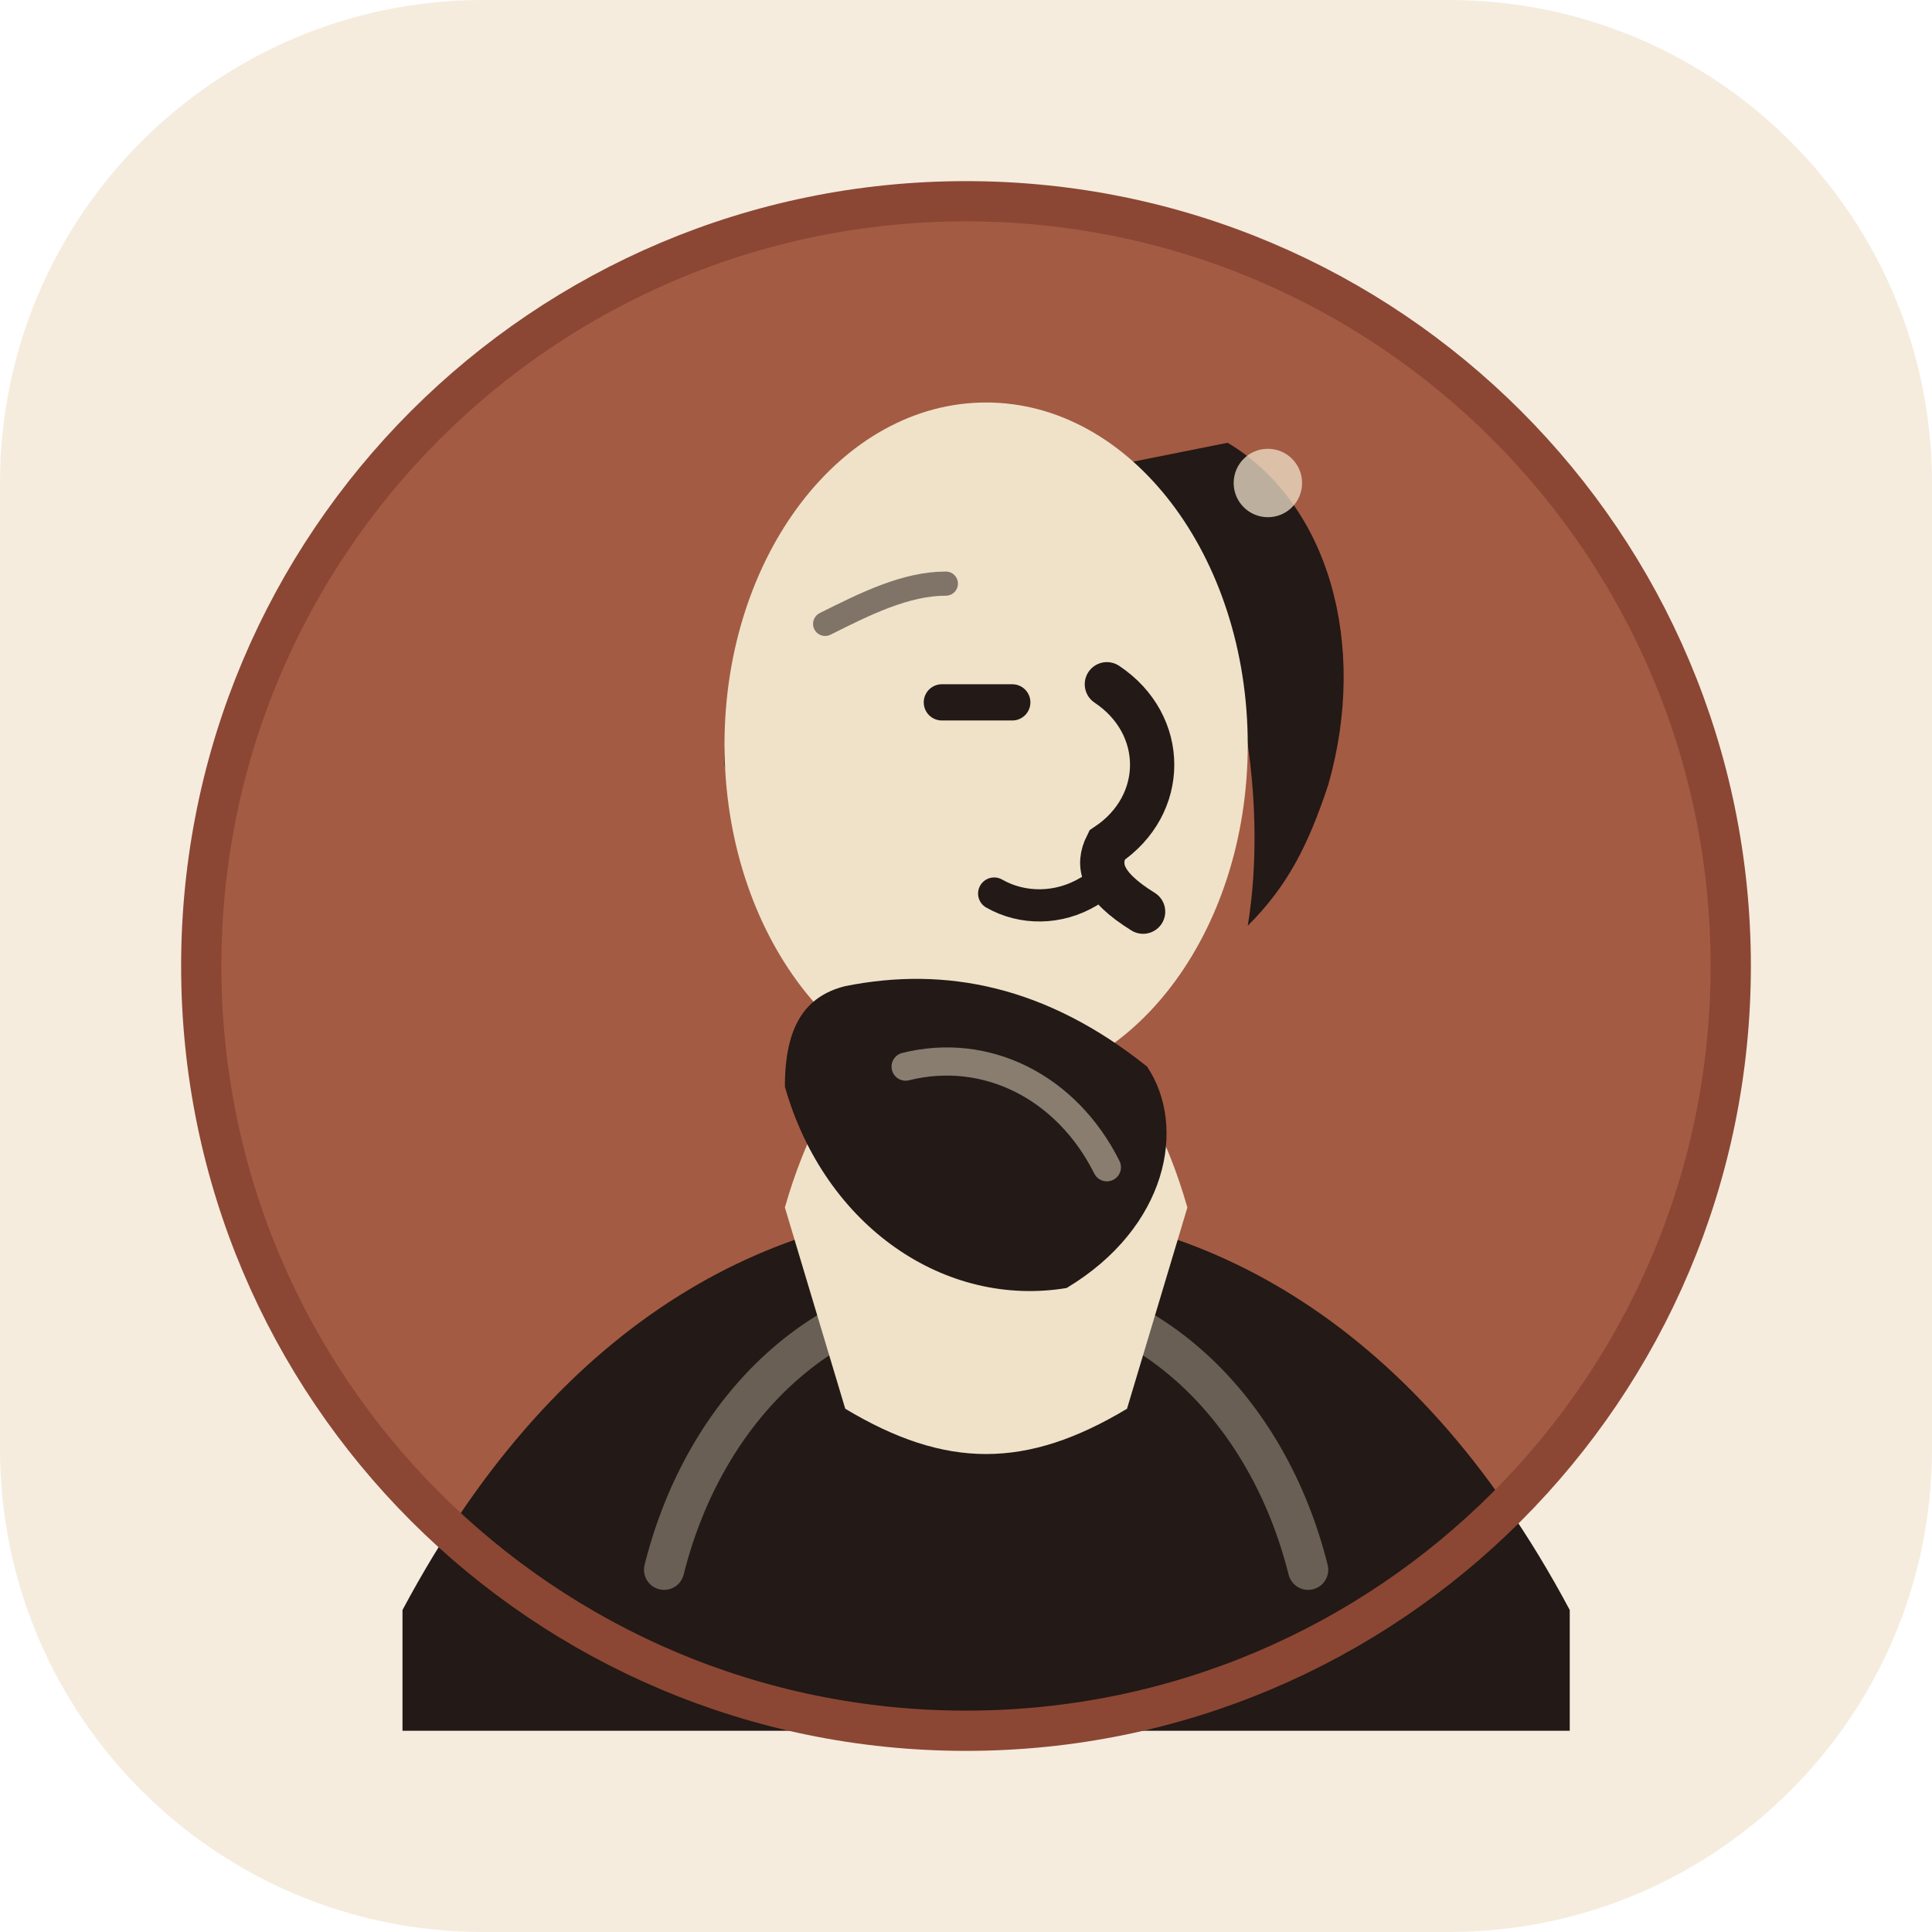
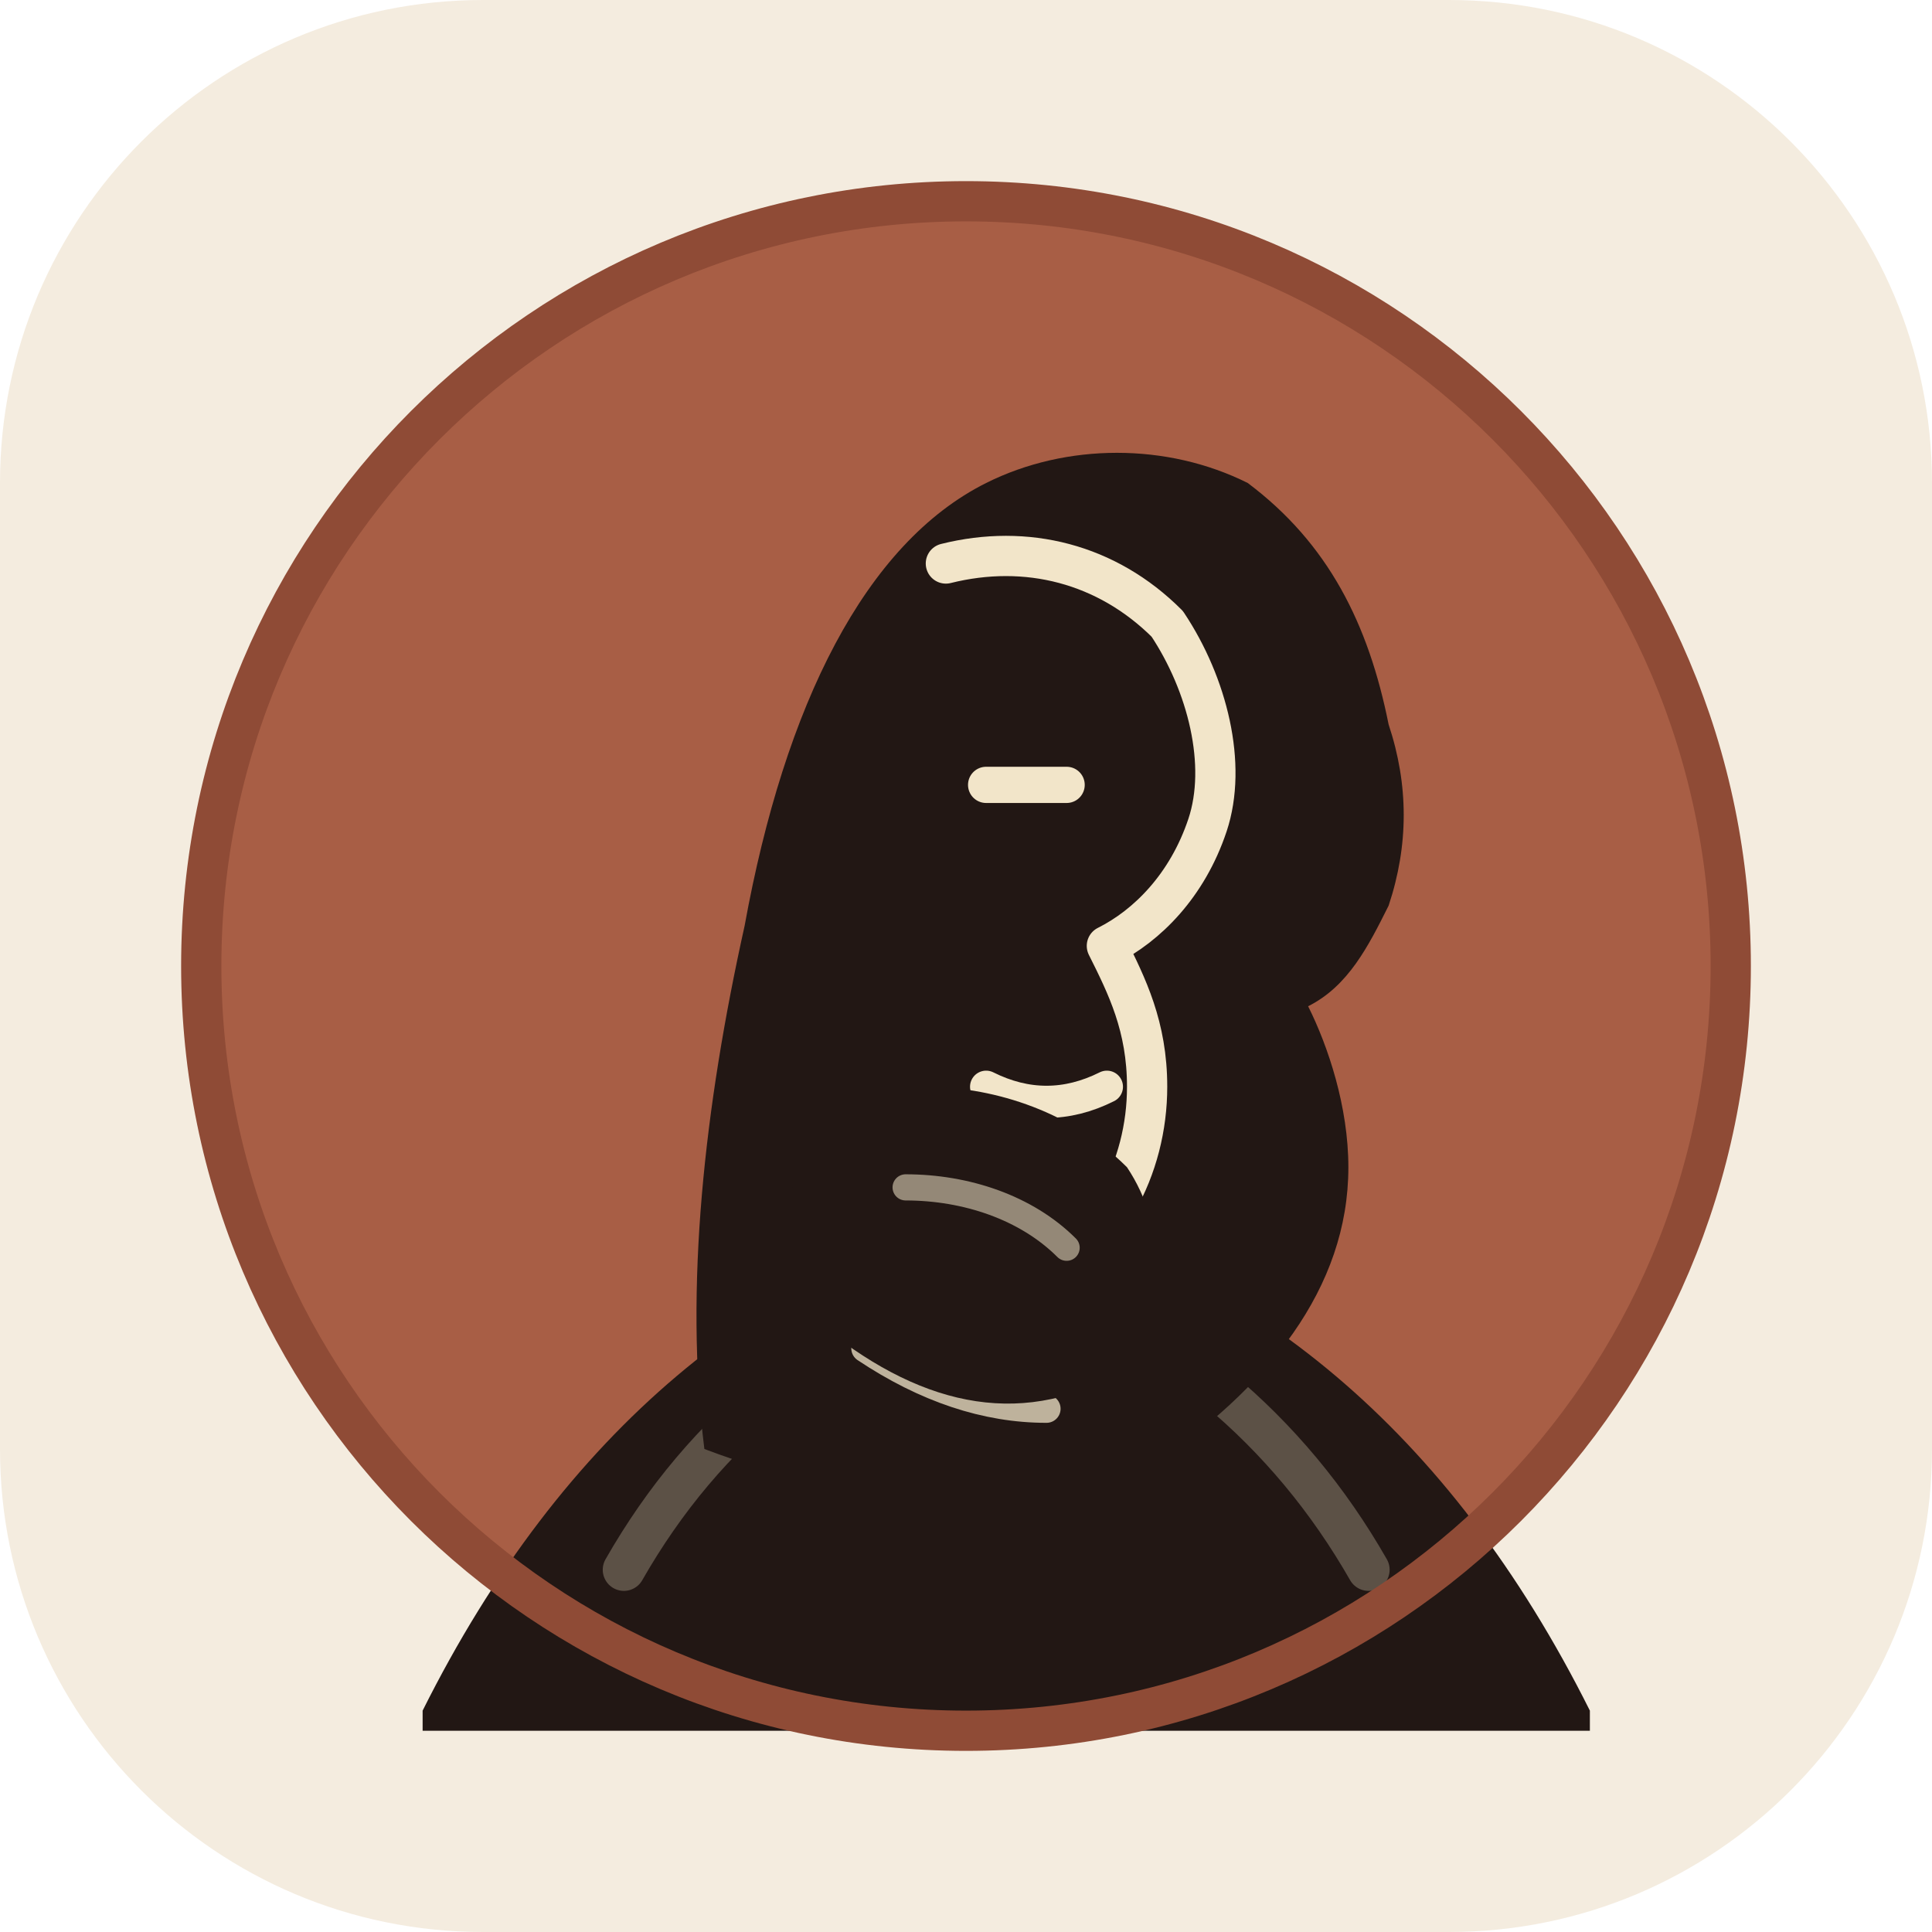
- <svg xmlns="http://www.w3.org/2000/svg" viewBox="0 0 96 96" role="img" aria-labelledby="title desc">
-   <rect width="96" height="96" rx="24" fill="#f5ecde" />
-   <circle cx="48" cy="48" r="38" fill="#a45b43" />
-   <path d="M 20 80 C 28 65 39 60 49 60 C 59 60 70 65 78 80 L 78 86 L 20 86 Z" fill="#231916" />
-   <path d="M 33 78 C 35 70 41 64 49 64 C 57 64 63 70 65 78" stroke="#efe2c9" stroke-width="2" stroke-linecap="round" opacity="0.35" fill="none" />
-   <path d="M 36 38 C 36 30 40 24 46 22 C 41 28 40 38 42 46 C 39 45 37 42 36 38 Z" fill="#231916" />
-   <path d="M 61 22 C 66 25 68 32 66 39 C 65 42 64 44 62 46 C 63 40 62 30 56 23 Z" fill="#231916" />
-   <path d="M 39 60 C 41 53 45 49 49 49 C 53 49 57 53 59 60 L 56 70 C 51 73 47 73 42 70 Z" fill="#efe2c9" />
-   <ellipse cx="49" cy="37" rx="13" ry="17" fill="#efe2c9" />
-   <path d="M 41 31 C 43 30 45 29 47 29" stroke="#231916" stroke-width="1.2" stroke-linecap="round" opacity="0.55" />
-   <path d="M 55 34 C 58 36 58 40 55 42 C 54.5 43 54.7 44 56.8 45.3" stroke="#231916" stroke-width="2.2" stroke-linecap="round" fill="none" />
-   <path d="M 46.8 34.9 L 50.3 34.9" stroke="#231916" stroke-width="1.8" stroke-linecap="round" />
-   <path d="M 49.4 44.4 C 50.8 45.2 52.6 45.2 54.1 44.3" stroke="#231916" stroke-width="1.6" stroke-linecap="round" fill="none" />
-   <path d="M 42 49 C 47 48 52 49 57 53 C 59 56 58 61 53 64 C 47 65 41 61 39 54 C 39 51 40 49.5 42 49 Z" fill="#231916" />
-   <path d="M 45 53 C 49 52 53 54 55 58" stroke="#efe2c9" stroke-width="1.4" stroke-linecap="round" fill="none" opacity="0.5" />
-   <circle cx="63" cy="24" r="1.7" fill="#efe2c9" opacity="0.75" />
-   <circle cx="48" cy="48" r="38" stroke="#8b4734" stroke-width="2" fill="none" />
+ <svg xmlns="http://www.w3.org/2000/svg" viewBox="0 0 96 96" role="img" aria-labelledby="title desc" data-avatar-style="greek-profile-v2" data-character="socrates">
+   <rect width="96" height="96" rx="24" fill="#f4ecdf" />
+   <circle cx="48" cy="48" r="38" fill="#a85e45" />
+   <path d="M 21 85 C 28 71 38 63 50 60 C 62 63 72 71 79 85 L 79 86 L 21 86 Z" fill="#221714" />
+   <path d="M 31 78 C 35 71 41 66 50 63 C 58 66 64 71 68 78" stroke="#f2e5c9" stroke-width="2.1" stroke-linecap="round" opacity="0.28" fill="none" />
+   <path d="M 35 72 C 34 64 35 55 37 46 C 39 35 43 27 49 24 C 53 22 58 22 62 24 C 66 27 68 31 69 36 C 70 39 70 42 69 45 C 68 47 67 49 65 50 C 66 52 67 55 67 58 C 67 64 63 69 57 73 C 51 76 43 75 35 72 Z" fill="#221714" />
+   <path d="M 47 28 C 51 27 55 28 58 31 C 60 34 61 38 60 41 C 59 44 57 46 55 47 C 56 49 57 51 57 54 C 57 58 55 62 51 64 C 47 66 44 66 41 63" stroke="#f2e5c9" stroke-width="2" stroke-linecap="round" stroke-linejoin="round" fill="none" />
+   <path d="M 49 39 L 53 39" stroke="#f2e5c9" stroke-width="1.8" stroke-linecap="round" fill="none" />
+   <path d="M 49 54 C 51 55 53 55 55 54" stroke="#f2e5c9" stroke-width="1.6" stroke-linecap="round" fill="none" />
+   <path d="M 43 67 C 46 69 49 70 52 70" stroke="#f2e5c9" stroke-width="1.4" stroke-linecap="round" opacity="0.75" fill="none" />
+   <path d="M 46 54 C 49 54 53 55 56 58 C 58 61 58 65 56 68 C 51 71 46 70 41 66 C 39 63 39 59 40 56 C 42 55 44 54 46 54 Z" fill="#221714" />
+   <path d="M 45 59 C 48 59 51 60 53 62" stroke="#f2e5c9" stroke-width="1.3" stroke-linecap="round" opacity="0.55" fill="none" />
+   <circle cx="48" cy="48" r="38" fill="none" stroke="#8f4b36" stroke-width="2" />
</svg>
